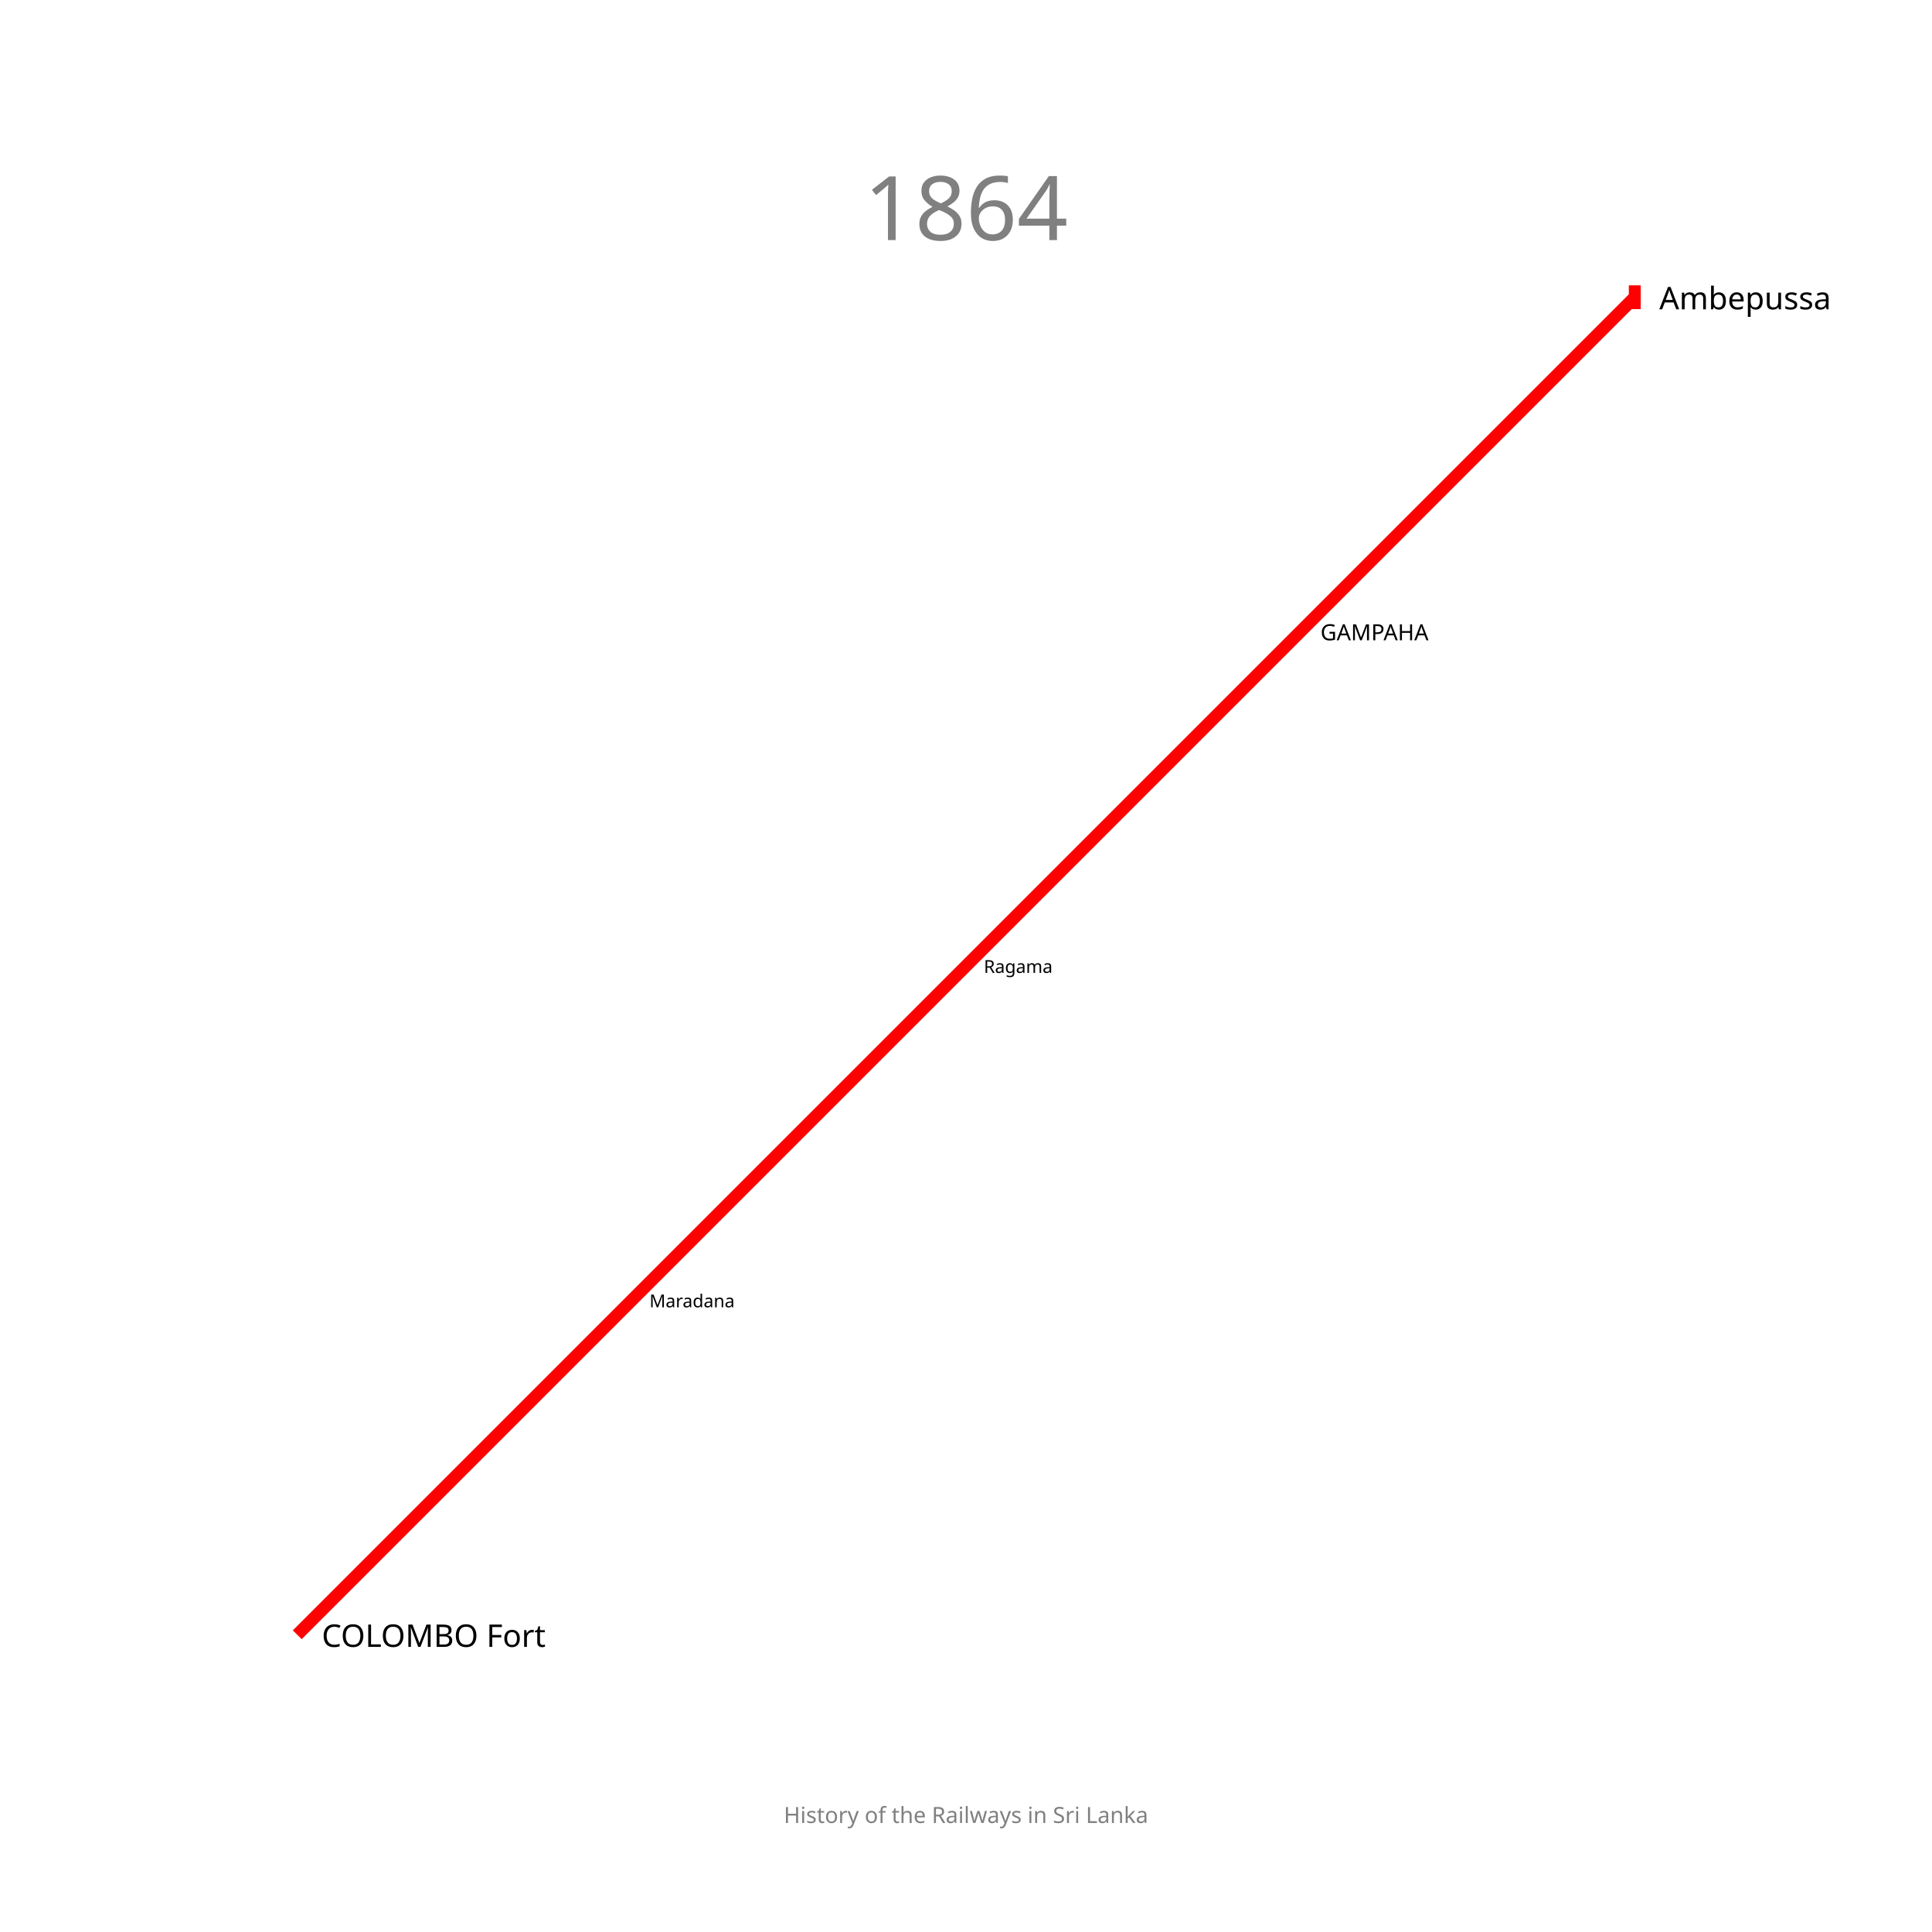
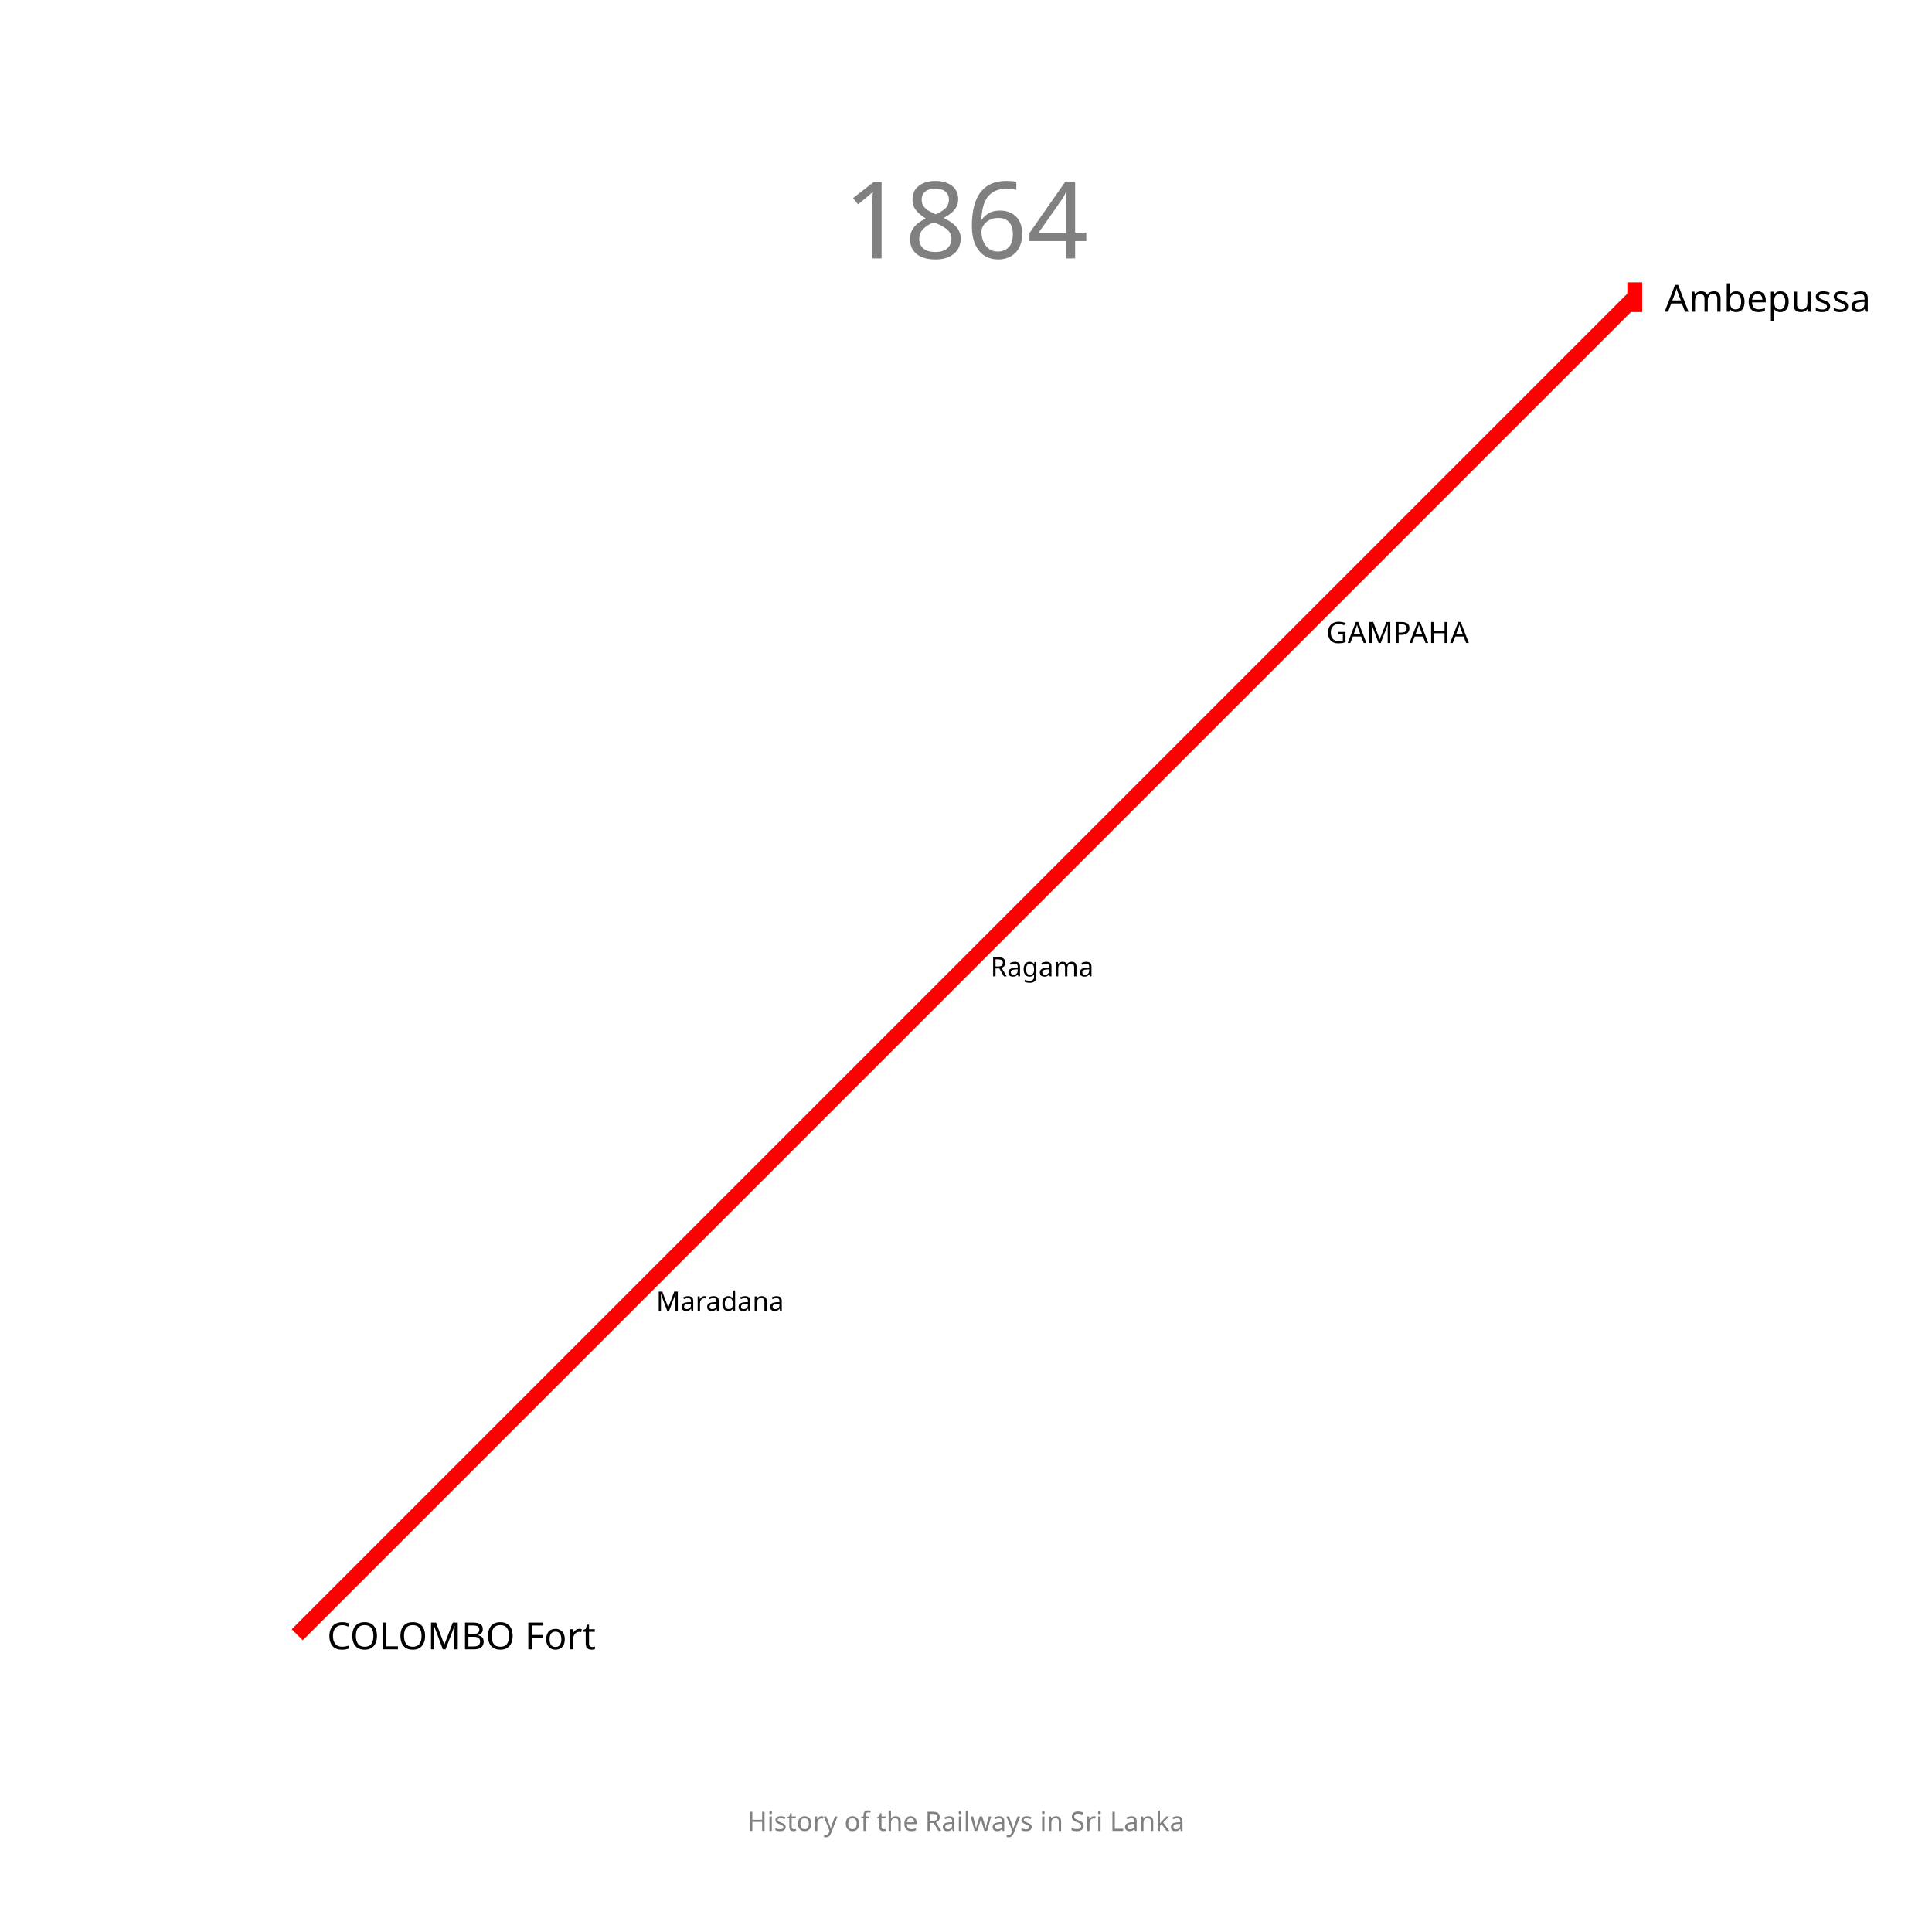
<svg xmlns="http://www.w3.org/2000/svg" width="1300" height="1300" padding="200">
-   <text fill="gray" stroke="none" font-size="60" font-family="GIL_____" x="650.0" y="115.0" text-anchor="middle" dominant-baseline="hanging">1864</text>
-   <text fill="gray" stroke="none" font-size="15" font-family="GIL_____" x="650.0" y="1215.0" text-anchor="middle" dominant-baseline="text-top">History of the Railways in Sri Lanka</text>
+   <text fill="gray" stroke="none" font-size="72" font-family="GIL_____" x="650.0" y="118.0" text-anchor="middle" dominant-baseline="hanging">1864</text>
+   <text fill="gray" stroke="none" font-size="18" font-family="GIL_____" x="650.0" y="1218.0" text-anchor="middle" dominant-baseline="text-top">History of the Railways in Sri Lanka</text>
  <g>
-     <path fill="none" stroke-width="8.4" stroke-opacity="1" d="M 200.0,1100.0 L 425.0,875.0 L 650.0,650.0 L 875.0,425.0 L 1100.0,200.0" stroke="red" />
-     <rect stroke="none" fill-opacity="1" x="1096" y="192" width="8" height="16" fill="red" />
+     <path fill="none" stroke-width="10.5" stroke-opacity="1" d="M 200.0,1100.0 L 425.0,875.0 L 650.0,650.0 L 875.0,425.0 L 1100.0,200.0" stroke="red" />
+     <rect stroke="none" fill-opacity="1" x="1095" y="190" width="10" height="20" fill="red" />
  </g>
  <g>
-     <text fill="black" stroke="none" font-size="21.0" font-family="GIL_____" font-weight="100" text-anchor="start" dominant-baseline="central" x="216.5" y="1100" transform="translate(200,1100) rotate(0) translate(-200,-1100)">COLOMBO Fort</text>
+     <text fill="black" stroke="none" font-size="25.2" font-family="GIL_____" font-weight="100" text-anchor="start" dominant-baseline="central" x="220.1" y="1100" transform="translate(200,1100) rotate(0) translate(-200,-1100)">COLOMBO Fort</text>
  </g>
  <g>
-     <text fill="black" stroke="none" font-size="21.0" font-family="GIL_____" font-weight="100" text-anchor="start" dominant-baseline="central" x="1116.5" y="200" transform="translate(1100,200) rotate(0) translate(-1100,-200)">Ambepussa</text>
+     <text fill="black" stroke="none" font-size="25.2" font-family="GIL_____" font-weight="100" text-anchor="start" dominant-baseline="central" x="1120.1" y="200" transform="translate(1100,200) rotate(0) translate(-1100,-200)">Ambepussa</text>
  </g>
  <g>
-     <text fill="black" stroke="none" font-size="15.0" font-family="GIL_____" font-weight="100" text-anchor="start" dominant-baseline="central" x="888.5" y="425" transform="translate(875,425) rotate(0) translate(-875,-425)">GAMPAHA</text>
+     <text fill="black" stroke="none" font-size="19.8" font-family="GIL_____" font-weight="100" text-anchor="start" dominant-baseline="central" x="892.4" y="425" transform="translate(875,425) rotate(0) translate(-875,-425)">GAMPAHA</text>
  </g>
  <g>
-     <text fill="black" stroke="none" font-size="12.0" font-family="GIL_____" font-weight="100" text-anchor="start" dominant-baseline="central" x="437.0" y="875" transform="translate(425,875) rotate(0) translate(-425,-875)">Maradana</text>
+     <text fill="black" stroke="none" font-size="18" font-family="GIL_____" font-weight="100" text-anchor="start" dominant-baseline="central" x="441.5" y="875" transform="translate(425,875) rotate(0) translate(-425,-875)">Maradana</text>
  </g>
  <g>
-     <text fill="black" stroke="none" font-size="12.0" font-family="GIL_____" font-weight="100" text-anchor="start" dominant-baseline="central" x="662.0" y="650" transform="translate(650,650) rotate(0) translate(-650,-650)">Ragama</text>
+     <text fill="black" stroke="none" font-size="18" font-family="GIL_____" font-weight="100" text-anchor="start" dominant-baseline="central" x="666.5" y="650" transform="translate(650,650) rotate(0) translate(-650,-650)">Ragama</text>
  </g>
</svg>
